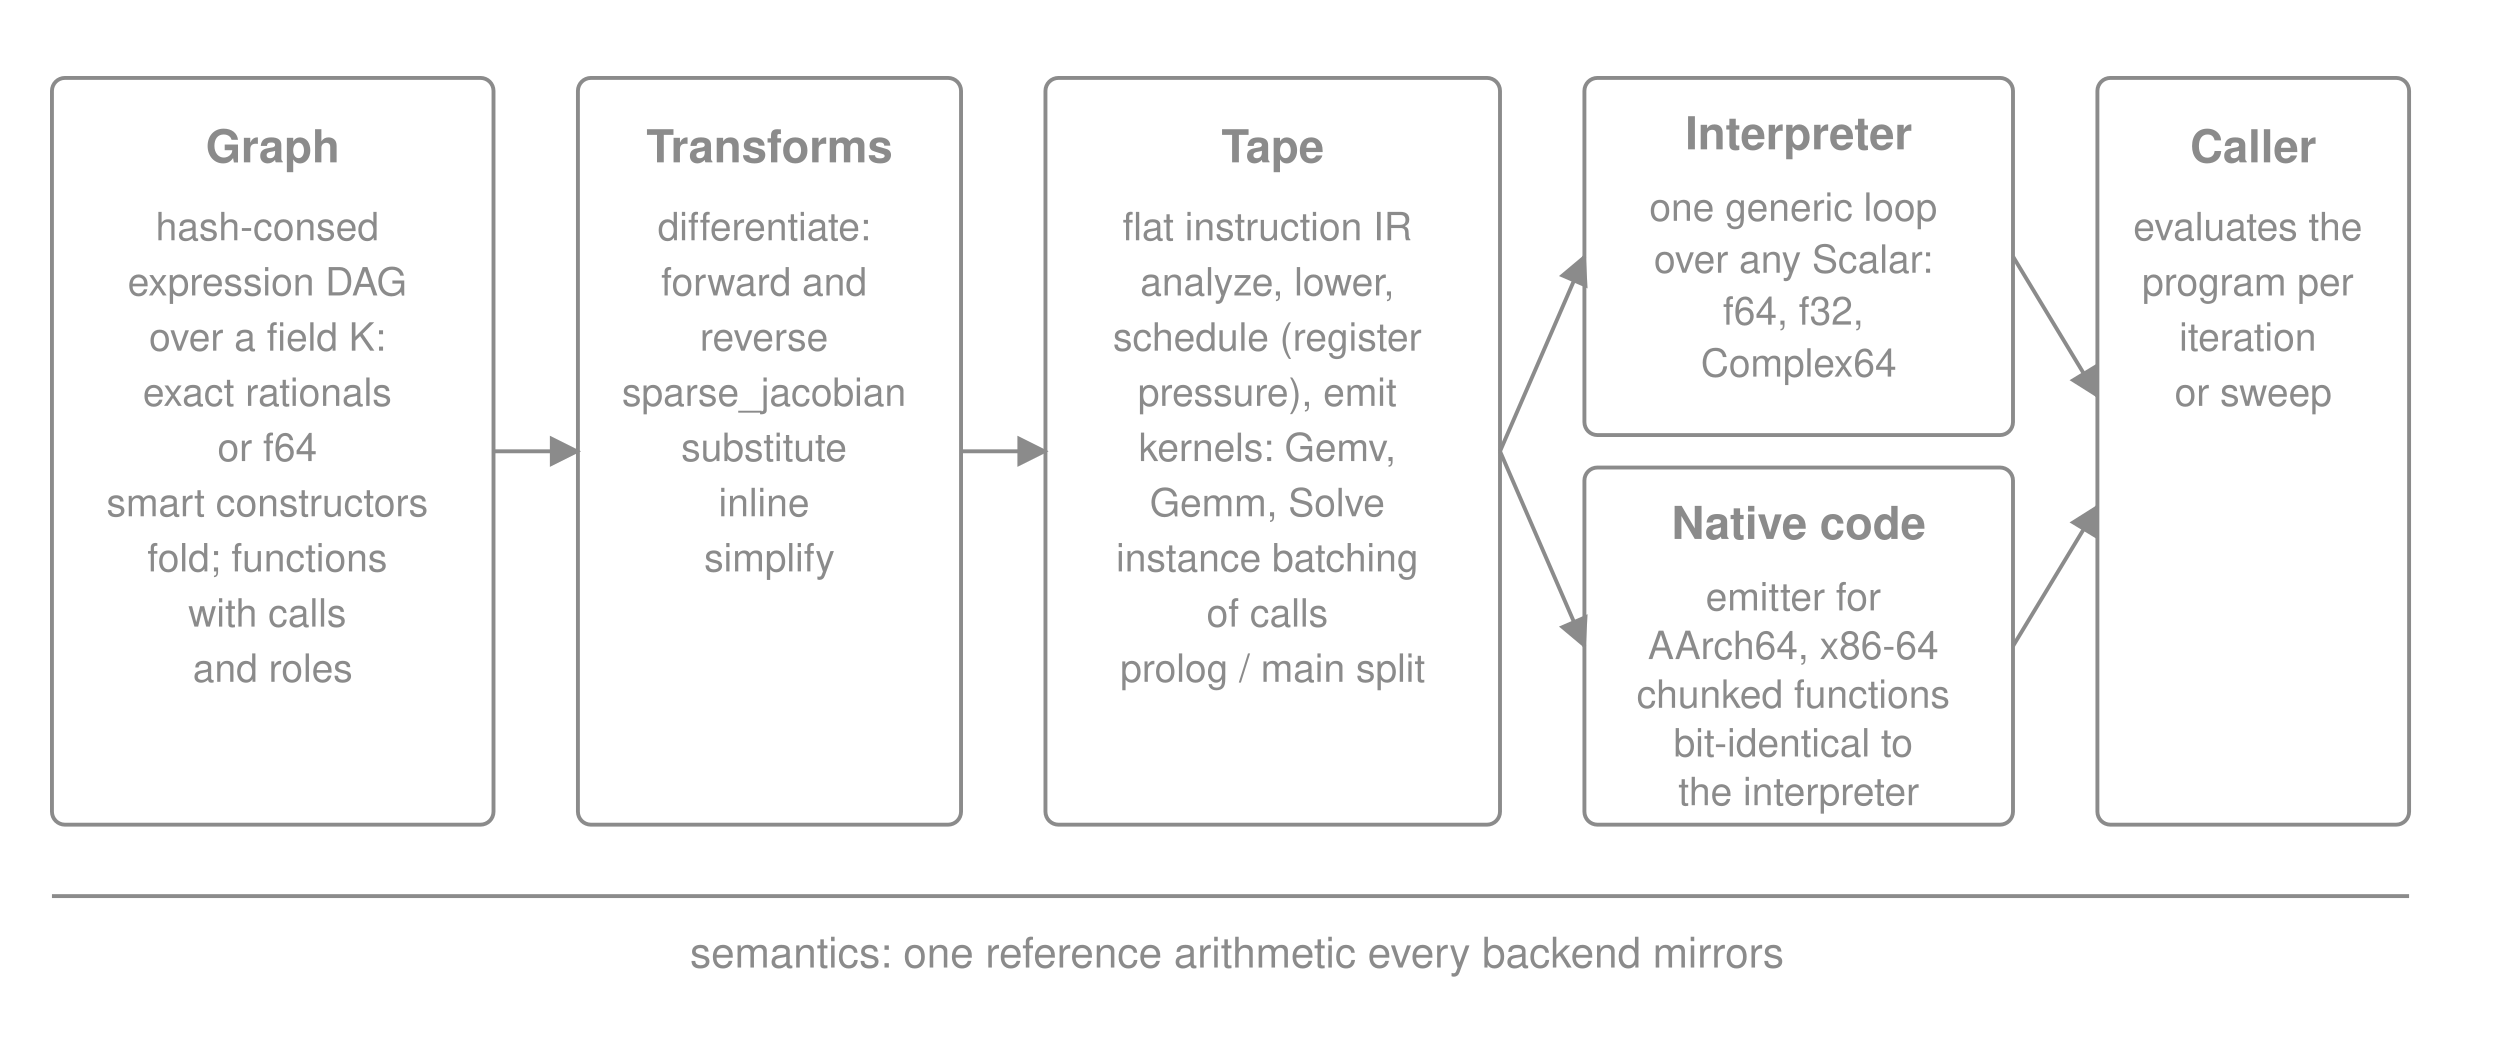
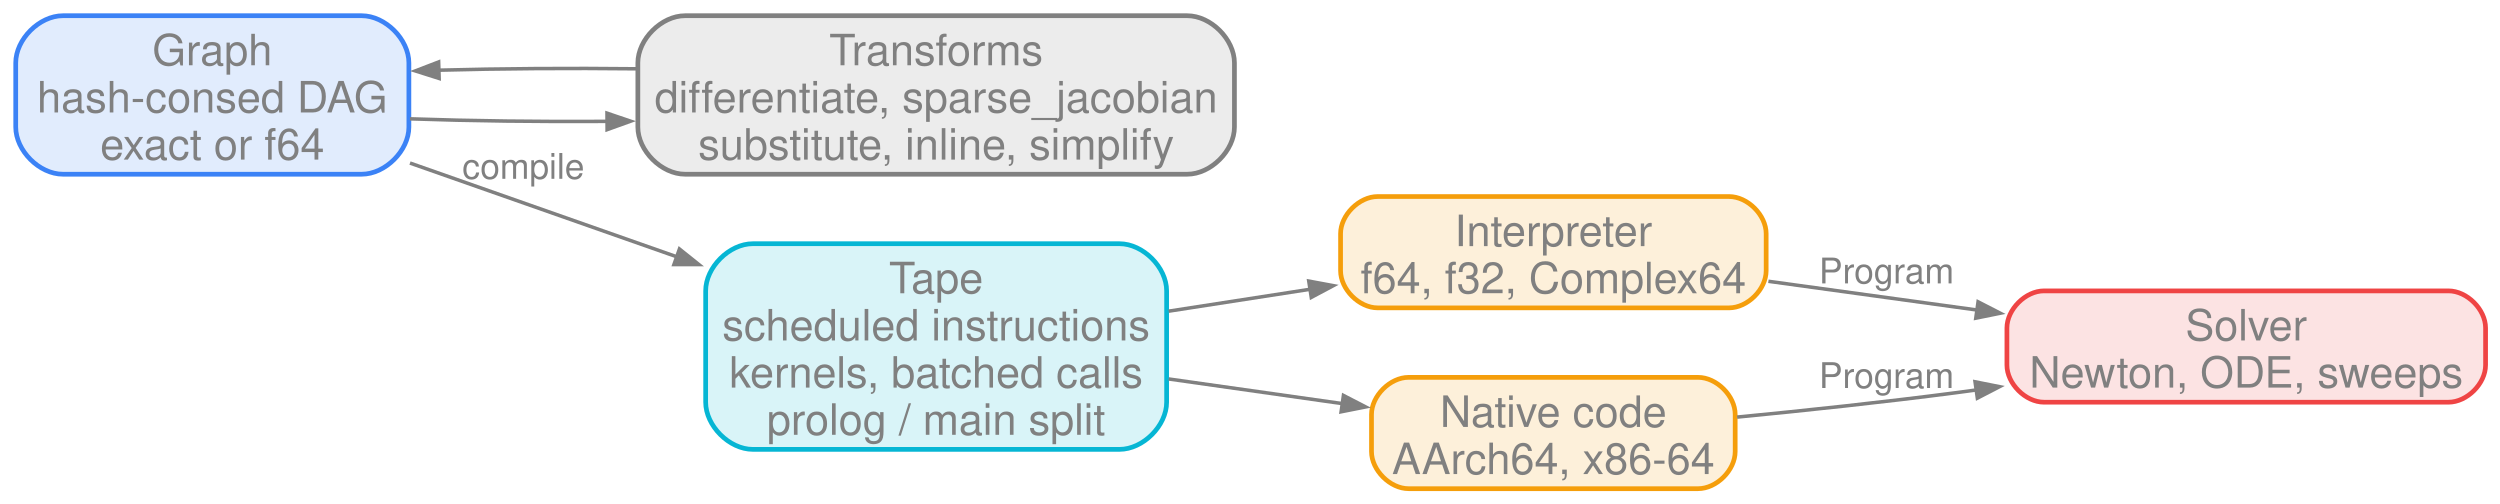
- <svg xmlns="http://www.w3.org/2000/svg" width="770" height="320" viewBox="0 0 770 320" font-family="-apple-system, 'Segoe UI', Helvetica, Arial, sans-serif" font-size="12">
-   <defs>
-     <marker id="pl-arrow" viewBox="0 0 10 10" refX="9" refY="5" markerWidth="8" markerHeight="8" orient="auto">
-       <path d="M 0 0 L 10 5 L 0 10 z" fill="#8b8b8b" />
-     </marker>
-   </defs>
-   <rect x="16" y="24" width="136" height="230" rx="4" fill="none" stroke="#8b8b8b" stroke-width="1.2" />
-   <text x="84" y="50" text-anchor="middle" font-size="14" font-weight="bold" fill="#8b8b8b">Graph</text>
-   <text x="84" y="74" text-anchor="middle" fill="#8b8b8b">
-     <tspan x="84" y="74">hash-consed</tspan>
-     <tspan x="84" y="91">expression DAG</tspan>
-     <tspan x="84" y="108">over a field K:</tspan>
-     <tspan x="84" y="125">exact rationals</tspan>
-     <tspan x="84" y="142">or f64</tspan>
-     <tspan x="84" y="159">smart constructors</tspan>
-     <tspan x="84" y="176">fold; functions</tspan>
-     <tspan x="84" y="193">with calls</tspan>
-     <tspan x="84" y="210">and roles</tspan>
-   </text>
-   <rect x="178" y="24" width="118" height="230" rx="4" fill="none" stroke="#8b8b8b" stroke-width="1.2" />
-   <text x="237" y="50" text-anchor="middle" font-size="14" font-weight="bold" fill="#8b8b8b">Transforms</text>
-   <text x="237" y="74" text-anchor="middle" fill="#8b8b8b">
-     <tspan x="237" y="74">differentiate:</tspan>
-     <tspan x="237" y="91">forward and</tspan>
-     <tspan x="237" y="108">reverse</tspan>
-     <tspan x="237" y="125">sparse_jacobian</tspan>
-     <tspan x="237" y="142">substitute</tspan>
-     <tspan x="237" y="159">inline</tspan>
-     <tspan x="237" y="176">simplify</tspan>
-   </text>
-   <rect x="322" y="24" width="140" height="230" rx="4" fill="none" stroke="#8b8b8b" stroke-width="1.2" />
-   <text x="392" y="50" text-anchor="middle" font-size="14" font-weight="bold" fill="#8b8b8b">Tape</text>
-   <text x="392" y="74" text-anchor="middle" fill="#8b8b8b">
-     <tspan x="392" y="74">flat instruction IR</tspan>
-     <tspan x="392" y="91">analyze, lower,</tspan>
-     <tspan x="392" y="108">schedule (register</tspan>
-     <tspan x="392" y="125">pressure), emit</tspan>
-     <tspan x="392" y="142">kernels: Gemv,</tspan>
-     <tspan x="392" y="159">Gemm, Solve</tspan>
-     <tspan x="392" y="176">instance batching</tspan>
-     <tspan x="392" y="193">of calls</tspan>
-     <tspan x="392" y="210">prolog / main split</tspan>
-   </text>
-   <rect x="488" y="24" width="132" height="110" rx="4" fill="none" stroke="#8b8b8b" stroke-width="1.2" />
-   <text x="554" y="46" text-anchor="middle" font-size="14" font-weight="bold" fill="#8b8b8b">Interpreter</text>
-   <text x="554" y="68" text-anchor="middle" fill="#8b8b8b">
-     <tspan x="554" y="68">one generic loop</tspan>
-     <tspan x="554" y="84">over any Scalar:</tspan>
-     <tspan x="554" y="100">f64, f32,</tspan>
-     <tspan x="554" y="116">Complex64</tspan>
-   </text>
-   <rect x="488" y="144" width="132" height="110" rx="4" fill="none" stroke="#8b8b8b" stroke-width="1.2" />
-   <text x="554" y="166" text-anchor="middle" font-size="14" font-weight="bold" fill="#8b8b8b">Native code</text>
-   <text x="554" y="188" text-anchor="middle" fill="#8b8b8b">
-     <tspan x="554" y="188">emitter for</tspan>
-     <tspan x="554" y="203">AArch64, x86-64</tspan>
-     <tspan x="554" y="218">chunked functions</tspan>
-     <tspan x="554" y="233">bit-identical to</tspan>
-     <tspan x="554" y="248">the interpreter</tspan>
-   </text>
-   <rect x="646" y="24" width="96" height="230" rx="4" fill="none" stroke="#8b8b8b" stroke-width="1.2" />
-   <text x="694" y="50" text-anchor="middle" font-size="14" font-weight="bold" fill="#8b8b8b">Caller</text>
-   <text x="694" y="74" text-anchor="middle" fill="#8b8b8b">
-     <tspan x="694" y="74">evaluates the</tspan>
-     <tspan x="694" y="91">program per</tspan>
-     <tspan x="694" y="108">iteration</tspan>
-     <tspan x="694" y="125">or sweep</tspan>
-   </text>
-   <g stroke="#8b8b8b" stroke-width="1.2" fill="none" marker-end="url(#pl-arrow)">
-     <line x1="152" y1="139" x2="178" y2="139" />
-     <line x1="296" y1="139" x2="322" y2="139" />
-     <line x1="462" y1="139" x2="488" y2="79" />
-     <line x1="462" y1="139" x2="488" y2="199" />
-     <line x1="620" y1="79" x2="646" y2="122" />
-     <line x1="620" y1="199" x2="646" y2="156" />
+ <svg xmlns="http://www.w3.org/2000/svg" width="636pt" height="128pt" viewBox="0.00 0.00 636.00 128.00">
+   <g id="graph0" class="graph" transform="scale(1 1) rotate(0) translate(4 124.32)">
+     <g id="node1" class="node">
+       <path fill="#3b82f6" fill-opacity="0.149" stroke="#3b82f6" stroke-width="1.2" d="M88.02,-120.32C88.02,-120.32 12,-120.32 12,-120.32 6,-120.32 0,-114.32 0,-108.32 0,-108.32 0,-92 0,-92 0,-86 6,-80 12,-80 12,-80 88.02,-80 88.02,-80 94.02,-80 100.02,-86 100.02,-92 100.02,-92 100.02,-108.32 100.02,-108.32 100.02,-114.32 94.02,-120.32 88.02,-120.32" />
+       <text xml:space="preserve" text-anchor="middle" x="50.01" y="-107.71" font-family="Helvetica,Arial,sans-serif" font-size="11.00" fill="#808080">Graph</text>
+       <text xml:space="preserve" text-anchor="middle" x="50.01" y="-95.71" font-family="Helvetica,Arial,sans-serif" font-size="11.00" fill="#808080">hash-consed DAG</text>
+       <text xml:space="preserve" text-anchor="middle" x="50.01" y="-83.71" font-family="Helvetica,Arial,sans-serif" font-size="11.00" fill="#808080">exact or f64</text>
+     </g>
+     <g id="node2" class="node">
+       <path fill="#808080" fill-opacity="0.149" stroke="#808080" stroke-width="1.2" d="M298.04,-120.32C298.04,-120.32 170.27,-120.32 170.27,-120.32 164.27,-120.32 158.27,-114.32 158.27,-108.32 158.27,-108.32 158.27,-92 158.27,-92 158.27,-86 164.27,-80 170.27,-80 170.27,-80 298.04,-80 298.04,-80 304.04,-80 310.04,-86 310.04,-92 310.04,-92 310.04,-108.32 310.04,-108.32 310.04,-114.32 304.04,-120.32 298.04,-120.32" />
+       <text xml:space="preserve" text-anchor="middle" x="234.15" y="-107.71" font-family="Helvetica,Arial,sans-serif" font-size="11.00" fill="#808080">Transforms</text>
+       <text xml:space="preserve" text-anchor="middle" x="234.15" y="-95.71" font-family="Helvetica,Arial,sans-serif" font-size="11.00" fill="#808080">differentiate, sparse_jacobian</text>
+       <text xml:space="preserve" text-anchor="middle" x="234.15" y="-83.71" font-family="Helvetica,Arial,sans-serif" font-size="11.00" fill="#808080">substitute, inline, simplify</text>
+     </g>
+     <g id="edge1" class="edge">
+       <path fill="none" stroke="#808080" stroke-width="0.9" d="M100.3,-94.09C115.79,-93.55 133.33,-93.33 150.48,-93.44" />
+       <polygon fill="#808080" stroke="#808080" stroke-width="0.9" points="150.42,-95.53 156.43,-93.49 150.45,-91.34 150.42,-95.53" />
+     </g>
+     <g id="node3" class="node">
+       <path fill="#06b6d4" fill-opacity="0.149" stroke="#06b6d4" stroke-width="1.2" d="M280.79,-62.32C280.79,-62.32 187.52,-62.32 187.52,-62.32 181.52,-62.32 175.52,-56.32 175.52,-50.32 175.52,-50.32 175.52,-22 175.52,-22 175.52,-16 181.52,-10 187.52,-10 187.52,-10 280.79,-10 280.79,-10 286.79,-10 292.79,-16 292.79,-22 292.79,-22 292.79,-50.32 292.79,-50.32 292.79,-56.32 286.79,-62.32 280.79,-62.32" />
+       <text xml:space="preserve" text-anchor="middle" x="234.15" y="-49.71" font-family="Helvetica,Arial,sans-serif" font-size="11.00" fill="#808080">Tape</text>
+       <text xml:space="preserve" text-anchor="middle" x="234.15" y="-37.71" font-family="Helvetica,Arial,sans-serif" font-size="11.00" fill="#808080">scheduled instructions</text>
+       <text xml:space="preserve" text-anchor="middle" x="234.15" y="-25.71" font-family="Helvetica,Arial,sans-serif" font-size="11.00" fill="#808080">kernels, batched calls</text>
+       <text xml:space="preserve" text-anchor="middle" x="234.15" y="-13.71" font-family="Helvetica,Arial,sans-serif" font-size="11.00" fill="#808080">prolog / main split</text>
+     </g>
+     <g id="edge3" class="edge">
+       <path fill="none" stroke="#808080" stroke-width="0.9" d="M100.3,-82.84C121.21,-75.49 145.87,-66.83 168.24,-58.97" />
+       <polygon fill="#808080" stroke="#808080" stroke-width="0.9" points="168.85,-60.98 173.81,-57.01 167.45,-57.02 168.85,-60.98" />
+       <text xml:space="preserve" text-anchor="middle" x="129.14" y="-78.83" font-family="Helvetica,Arial,sans-serif" font-size="9.00" fill="#808080">compile</text>
+     </g>
+     <g id="edge2" class="edge">
+       <path fill="none" stroke="#808080" stroke-width="0.9" d="M157.8,-106.82C140.97,-107.01 123.4,-106.89 107.49,-106.46" />
+       <polygon fill="#808080" stroke="#808080" stroke-width="0.9" points="107.72,-104.36 101.66,-106.28 107.59,-108.56 107.72,-104.36" />
+     </g>
+     <g id="node4" class="node">
+       <path fill="#f59e0b" fill-opacity="0.149" stroke="#f59e0b" stroke-width="1.2" d="M435.87,-74.32C435.87,-74.32 346.48,-74.32 346.48,-74.32 341.76,-74.32 337.04,-69.6 337.04,-64.88 337.04,-64.88 337.04,-55.44 337.04,-55.44 337.04,-50.72 341.76,-46 346.48,-46 346.48,-46 435.87,-46 435.87,-46 440.59,-46 445.31,-50.72 445.31,-55.44 445.31,-55.44 445.31,-64.88 445.31,-64.88 445.31,-69.6 440.59,-74.32 435.87,-74.32" />
+       <text xml:space="preserve" text-anchor="middle" x="391.17" y="-61.71" font-family="Helvetica,Arial,sans-serif" font-size="11.00" fill="#808080">Interpreter</text>
+       <text xml:space="preserve" text-anchor="middle" x="391.17" y="-49.71" font-family="Helvetica,Arial,sans-serif" font-size="11.00" fill="#808080">f64, f32, Complex64</text>
+     </g>
+     <g id="edge4" class="edge">
+       <path fill="none" stroke="#808080" stroke-width="0.9" d="M293.32,-45.16C305.17,-47 317.66,-48.93 329.6,-50.78" />
+       <polygon fill="#808080" stroke="#808080" stroke-width="0.9" points="328.95,-52.81 335.2,-51.65 329.59,-48.66 328.95,-52.81" />
+     </g>
+     <g id="node5" class="node">
+       <path fill="#f59e0b" fill-opacity="0.149" stroke="#f59e0b" stroke-width="1.2" d="M427.99,-28.32C427.99,-28.32 354.35,-28.32 354.35,-28.32 349.63,-28.32 344.91,-23.6 344.91,-18.88 344.91,-18.88 344.91,-9.44 344.91,-9.44 344.91,-4.72 349.63,0 354.35,0 354.35,0 427.99,0 427.99,0 432.71,0 437.43,-4.72 437.43,-9.44 437.43,-9.44 437.43,-18.88 437.43,-18.88 437.43,-23.6 432.71,-28.32 427.99,-28.32" />
+       <text xml:space="preserve" text-anchor="middle" x="391.17" y="-15.71" font-family="Helvetica,Arial,sans-serif" font-size="11.00" fill="#808080">Native code</text>
+       <text xml:space="preserve" text-anchor="middle" x="391.17" y="-3.71" font-family="Helvetica,Arial,sans-serif" font-size="11.00" fill="#808080">AArch64, x86-64</text>
+     </g>
+     <g id="edge5" class="edge">
+       <path fill="none" stroke="#808080" stroke-width="0.9" d="M293.32,-27.91C307.94,-25.83 323.54,-23.62 337.85,-21.59" />
+       <polygon fill="#808080" stroke="#808080" stroke-width="0.9" points="337.77,-23.72 343.42,-20.8 337.18,-19.56 337.77,-23.72" />
+     </g>
+     <g id="node6" class="node">
+       <path fill="#ef4444" fill-opacity="0.149" stroke="#ef4444" stroke-width="1.2" d="M618.89,-50.32C618.89,-50.32 516,-50.32 516,-50.32 511.28,-50.32 506.56,-45.6 506.56,-40.88 506.56,-40.88 506.56,-31.44 506.56,-31.44 506.56,-26.72 511.28,-22 516,-22 516,-22 618.89,-22 618.89,-22 623.61,-22 628.33,-26.72 628.33,-31.44 628.33,-31.44 628.33,-40.88 628.33,-40.88 628.33,-45.6 623.61,-50.32 618.89,-50.32" />
+       <text xml:space="preserve" text-anchor="middle" x="567.44" y="-37.71" font-family="Helvetica,Arial,sans-serif" font-size="11.00" fill="#808080">Solver</text>
+       <text xml:space="preserve" text-anchor="middle" x="567.44" y="-25.71" font-family="Helvetica,Arial,sans-serif" font-size="11.00" fill="#808080">Newton, ODE, sweeps</text>
+     </g>
+     <g id="edge6" class="edge">
+       <path fill="none" stroke="#808080" stroke-width="0.9" d="M445.88,-52.76C462.75,-50.44 481.58,-47.85 499.25,-45.41" />
+       <polygon fill="#808080" stroke="#808080" stroke-width="0.9" points="499.22,-47.54 504.87,-44.64 498.64,-43.38 499.22,-47.54" />
+       <text xml:space="preserve" text-anchor="middle" x="475.93" y="-52.22" font-family="Helvetica,Arial,sans-serif" font-size="9.00" fill="#808080">Program</text>
+     </g>
+     <g id="edge7" class="edge">
+       <path fill="none" stroke="#808080" stroke-width="0.9" d="M437.92,-18.21C455.36,-19.9 475.4,-22.03 493.56,-24.41 495.34,-24.64 497.14,-24.89 498.96,-25.14" />
+       <polygon fill="#808080" stroke="#808080" stroke-width="0.9" points="498.45,-27.19 504.68,-25.95 499.04,-23.03 498.45,-27.19" />
+       <text xml:space="preserve" text-anchor="middle" x="475.93" y="-25.61" font-family="Helvetica,Arial,sans-serif" font-size="9.00" fill="#808080">Program</text>
+     </g>
  </g>
-   <line x1="16" y1="276" x2="742" y2="276" stroke="#8b8b8b" stroke-width="1.2" />
-   <text x="381" y="298" text-anchor="middle" font-size="13" fill="#8b8b8b">semantics: one reference arithmetic every backend mirrors</text>
</svg>
